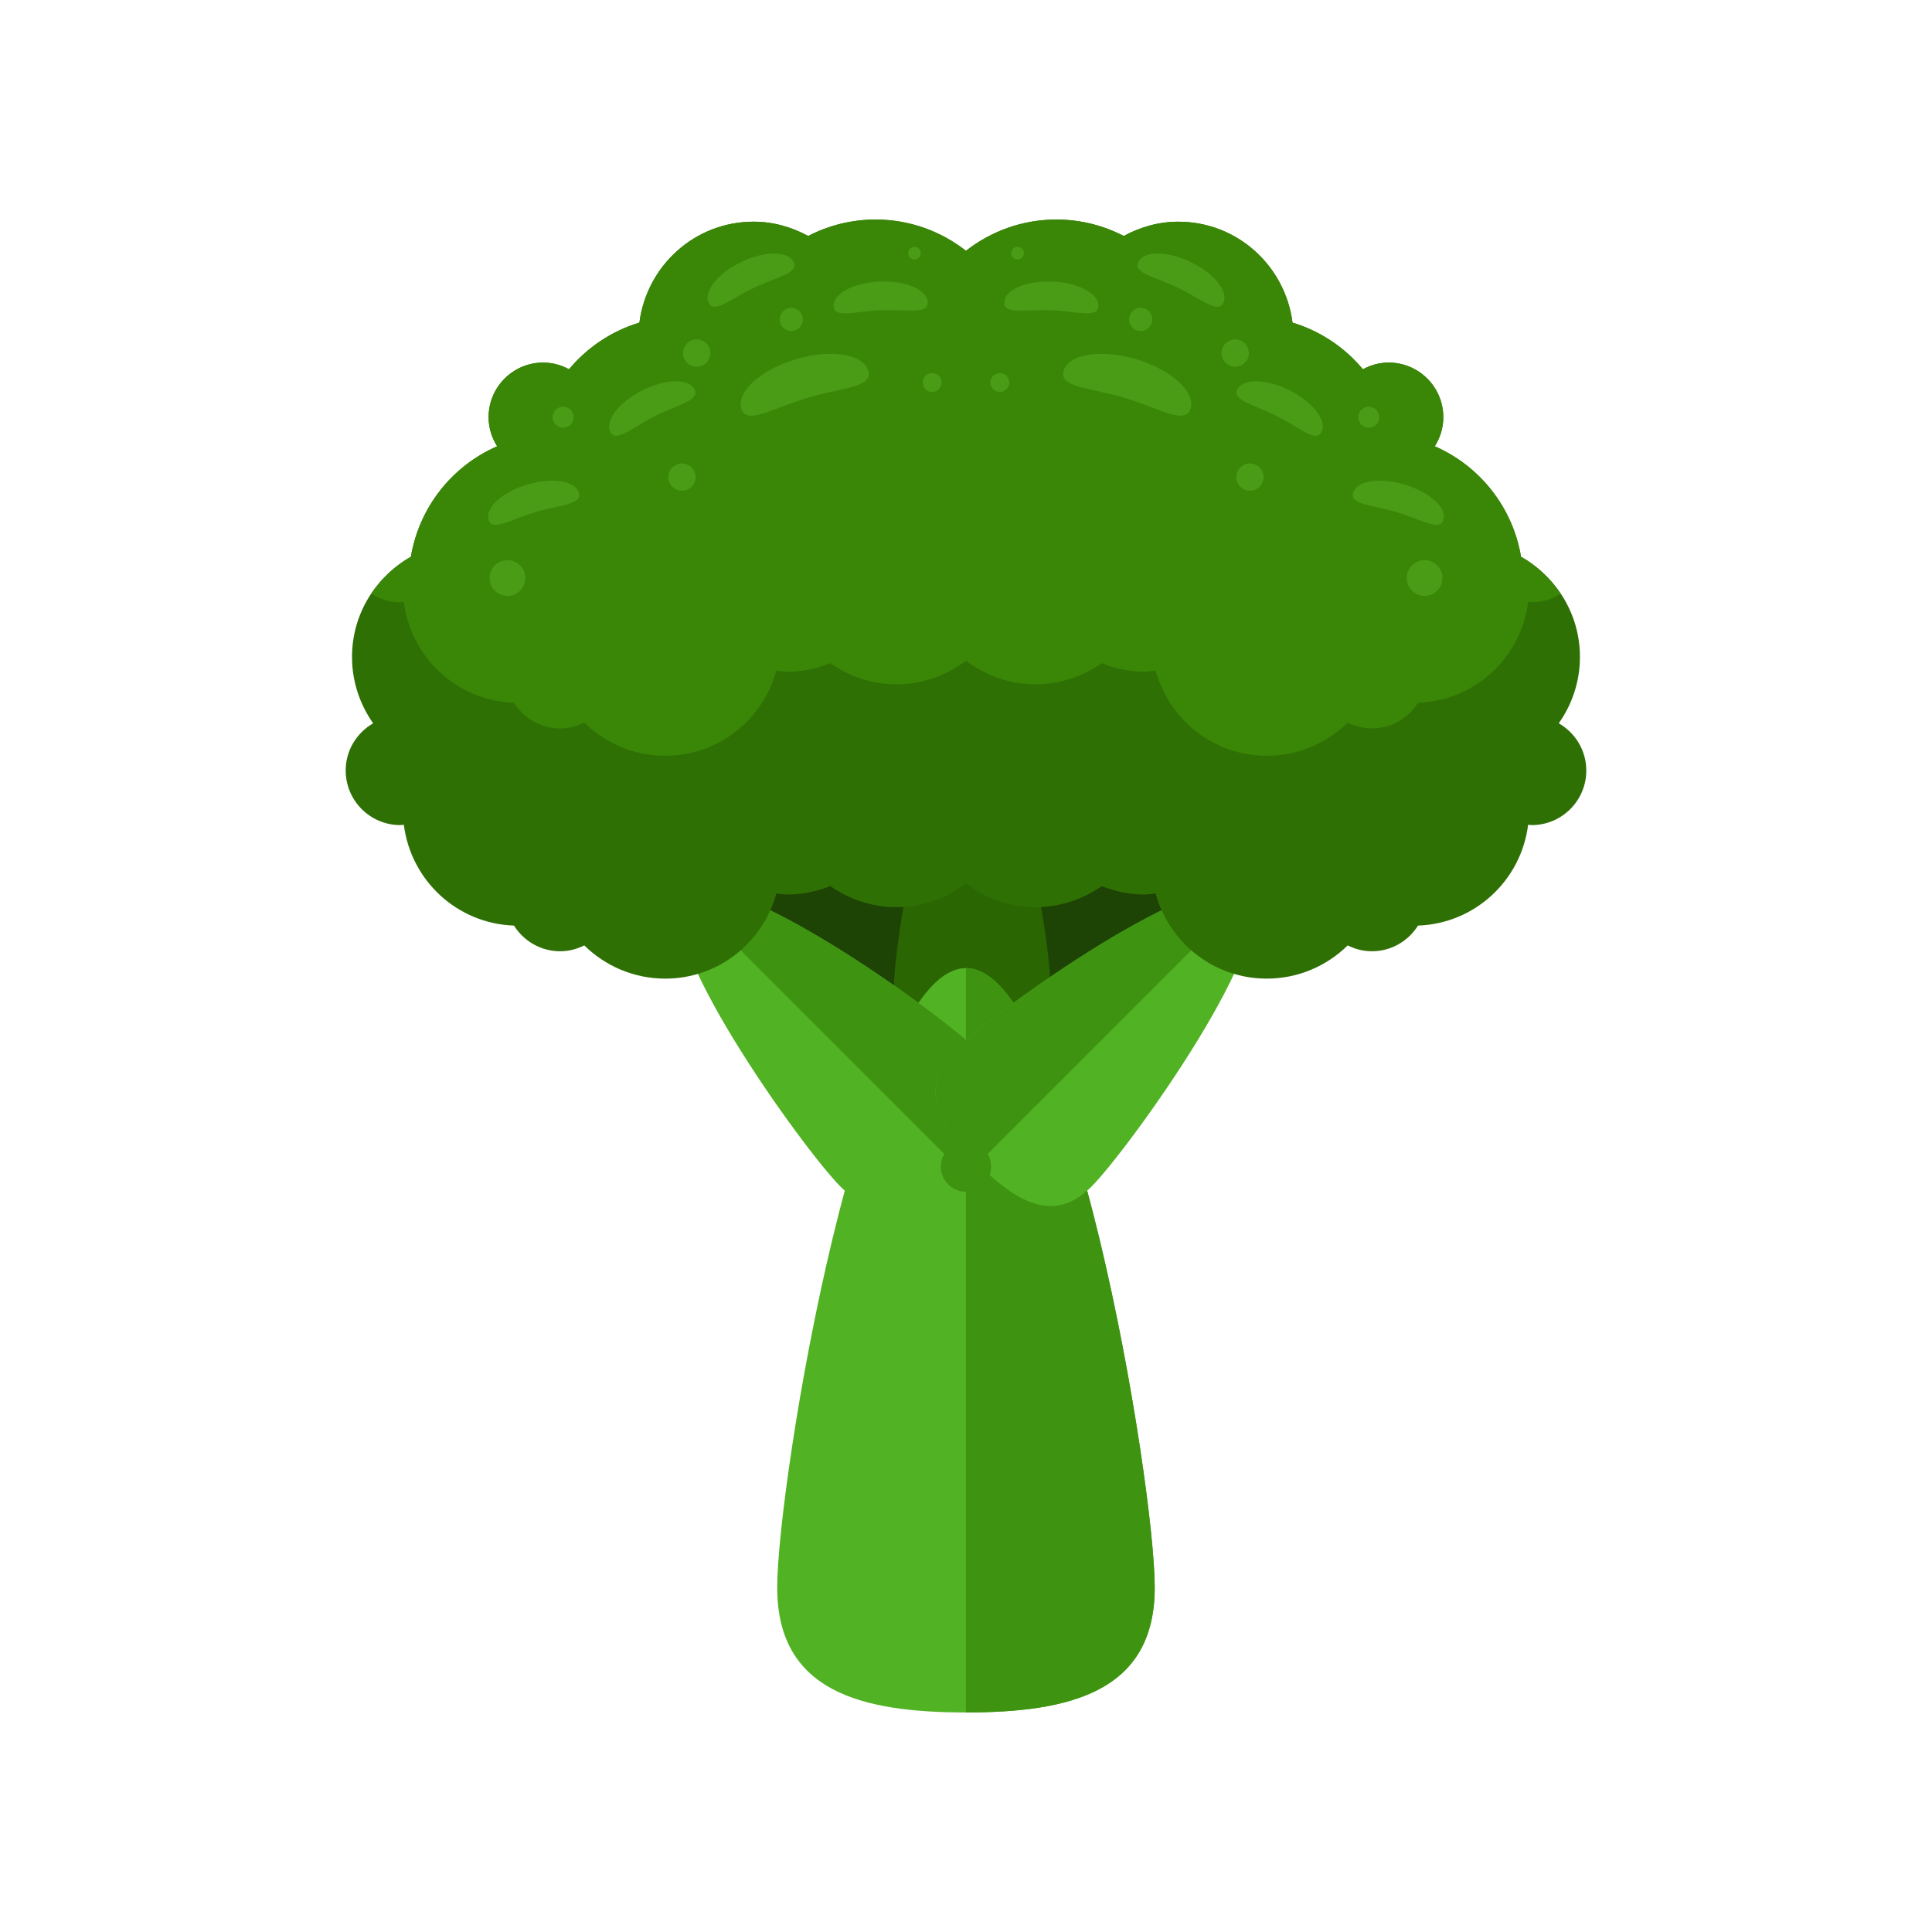
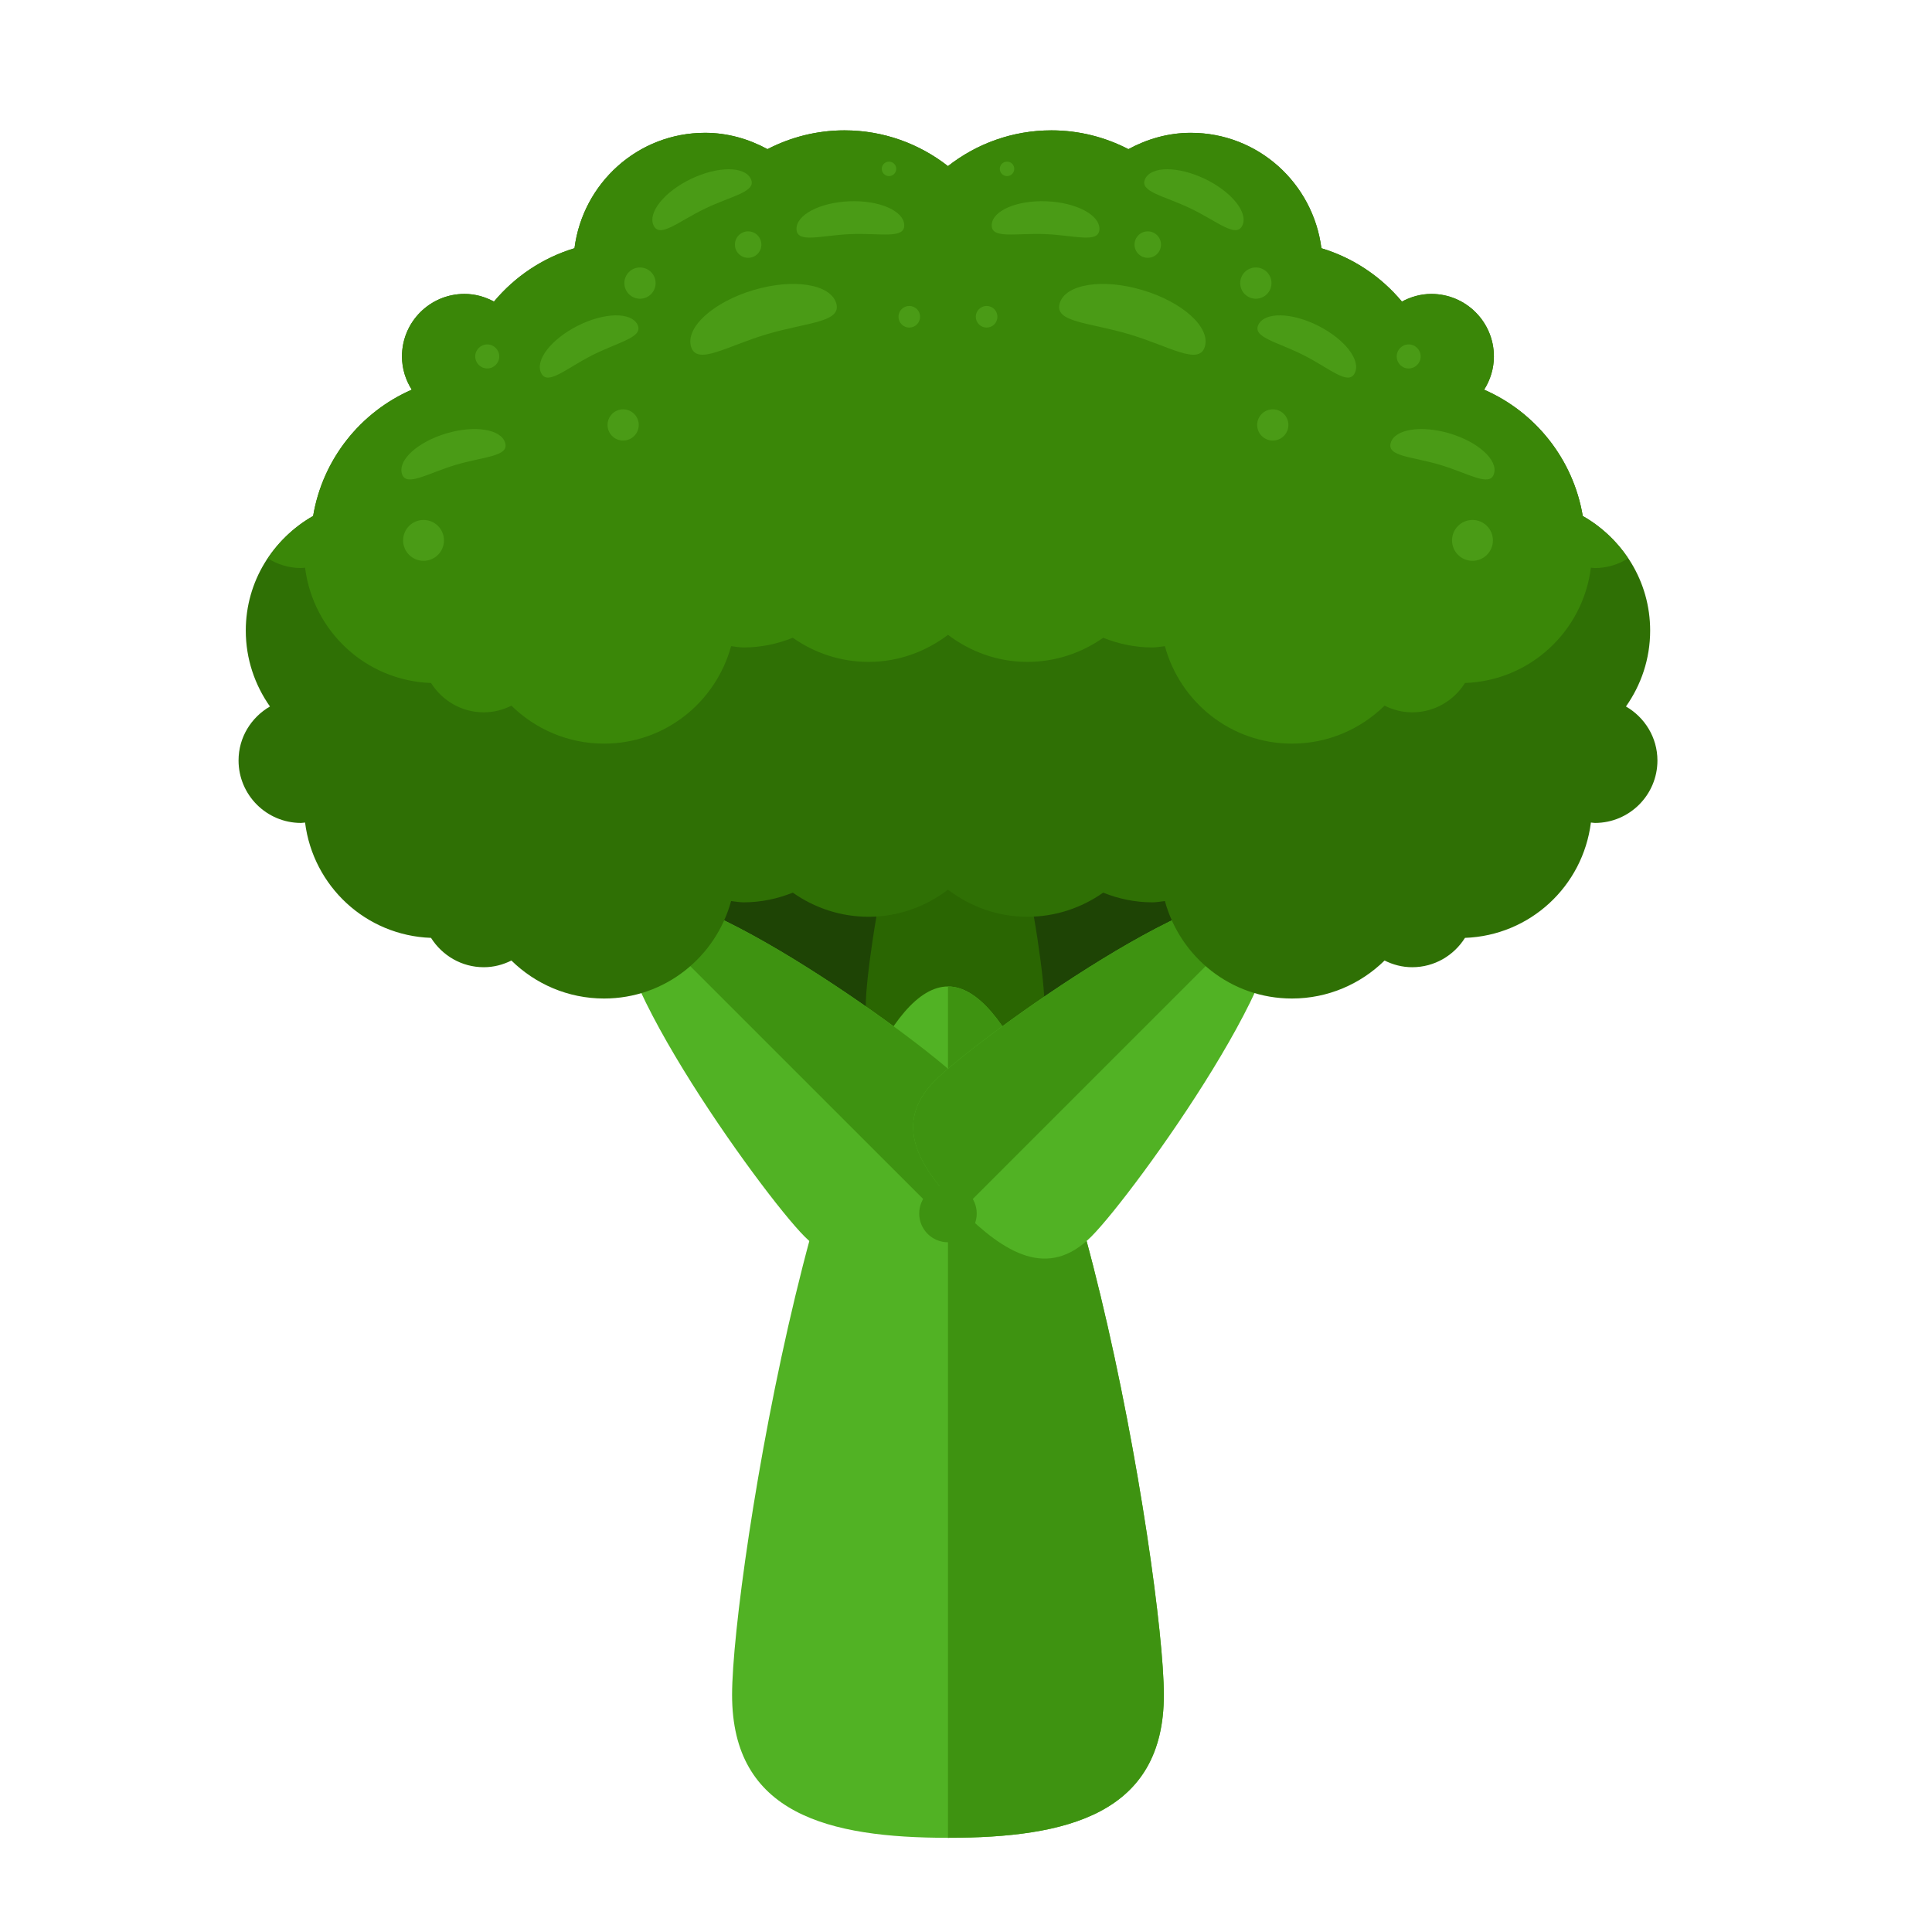
- <svg xmlns="http://www.w3.org/2000/svg" version="1.1" id="Layer_1" x="0px" y="0px" width="792px" height="792px" viewBox="-90 0 792 792" enable-background="new -90 0 792 792" xml:space="preserve">
-   <path fill="#1E4405" d="M153.861,292.582c-3.404,4.829-5.431,10.672-5.431,17.021c0,11.073,6.139,20.617,15.137,25.713  c2.133,12.747,10.605,23.323,22.108,28.353c-1.349,2.161-2.19,4.714-2.19,7.459c0,7.735,6.282,14.019,14.037,14.019  c2.391,0,4.62-0.65,6.598-1.721c4.667,5.604,10.92,9.802,18.064,11.972c1.864,14.582,14.19,25.905,29.28,25.905  c5.116,0,9.839-1.415,14.028-3.682c5.173,2.687,11.055,4.217,17.28,4.217c8.769,0,16.812-3.002,23.218-8.032  c6.408,5.02,14.458,8.032,23.217,8.032c6.226,0,12.106-1.529,17.28-4.217c4.188,2.257,8.931,3.682,14.019,3.682  c15.09,0,27.426-11.321,29.29-25.905c7.153-2.17,13.397-6.369,18.064-11.972c1.998,1.061,4.208,1.721,6.598,1.721  c7.765,0,14.038-6.282,14.038-14.019c0-2.745-0.822-5.308-2.19-7.459c11.504-5.02,20.006-15.605,22.128-28.353  c8.988-5.096,15.127-14.641,15.127-25.713c0-6.349-2.027-12.192-5.422-17.021c4.188-2.439,7.048-6.914,7.048-12.106  c0-7.755-6.273-14.037-14.028-14.037c-0.315,0-0.602,0.086-0.907,0.096c-1.799-14.267-13.628-25.36-28.257-25.886  c-2.486-3.939-6.848-6.579-11.848-6.579c-2.228,0-4.322,0.574-6.187,1.511c-5.364-5.269-12.681-8.529-20.788-8.529  c-13.665,0-25.063,9.294-28.496,21.87c-0.938-0.096-1.836-0.286-2.802-0.286c-3.922,0-7.642,0.804-11.045,2.18  c-4.829-3.394-10.673-5.412-17.012-5.412c-6.714,0-12.843,2.313-17.806,6.072c-4.973-3.759-11.092-6.072-17.815-6.072  c-6.321,0-12.183,2.018-16.992,5.412c-3.423-1.376-7.133-2.18-11.055-2.18c-0.957,0-1.855,0.2-2.782,0.287  c-3.453-12.575-14.832-21.87-28.506-21.87c-8.1,0-15.415,3.261-20.789,8.529c-1.865-0.947-3.958-1.511-6.187-1.511  c-5.011,0-9.362,2.639-11.857,6.579c-14.621,0.525-26.459,11.618-28.257,25.886c-0.296-0.01-0.592-0.096-0.898-0.096  c-7.745,0-14.027,6.282-14.027,14.037C146.813,285.668,149.663,290.143,153.861,292.582z" />
-   <path fill="#2A6602" d="M340.597,403.717c0,17.69-14.343,21.22-32.034,21.22c-17.692,0-32.035-3.529-32.035-21.2  c0-17.69,14.343-105.102,32.035-105.121C326.254,298.606,340.597,386.036,340.597,403.717z" />
-   <path fill="#51B224" d="M383.371,650.793c0,42.715-34.646,51.207-77.38,51.207s-77.379-8.502-77.379-51.207  c0-42.735,34.645-253.933,77.379-253.933S383.371,608.058,383.371,650.793z" />
-   <path fill="#3E9311" d="M305.991,396.86c42.735,0,77.38,211.197,77.38,253.933c0,42.715-34.646,51.207-77.38,51.207" />
-   <path fill="#51B224" d="M310.59,430.53c15.442,15.463,6.005,31.078-9.458,46.521c-15.453,15.442-31.059,24.909-46.501,9.467  c-15.463-15.463-79.331-104.384-63.888-119.838C206.206,351.219,295.127,415.087,310.59,430.53z" />
-   <path fill="#3E9311" d="M190.743,366.691c15.463-15.463,104.384,48.405,119.847,63.849c15.442,15.462,6.005,31.078-9.458,46.521" />
-   <path fill="#51B224" d="M301.391,430.53c-15.453,15.463-5.996,31.078,9.457,46.521c15.453,15.442,31.06,24.909,46.502,9.467  c15.463-15.463,79.321-104.384,63.878-119.838C405.774,351.219,316.844,415.087,301.391,430.53z" />
-   <path fill="#3E9311" d="M421.228,366.691c-15.453-15.463-104.384,48.405-119.838,63.849c-15.453,15.462-5.996,31.078,9.457,46.521" />
-   <path fill="#2F7005" d="M549.003,296.502c5.431-7.708,8.672-17.041,8.672-27.206c0-17.69-9.802-32.933-24.164-41.08  c-3.414-20.358-16.964-37.255-35.353-45.269c2.19-3.453,3.5-7.525,3.5-11.915c0-12.375-10.031-22.406-22.405-22.406  c-3.825,0-7.383,1.043-10.557,2.745c-7.449-8.932-17.424-15.673-28.86-19.125c-2.984-23.304-22.683-41.368-46.81-41.368  c-8.137,0-15.682,2.237-22.366,5.853C362.391,92.457,353.019,90,343.073,90c-14,0-26.851,4.81-37.083,12.813  C295.75,94.81,282.907,90,268.907,90c-9.945,0-19.326,2.457-27.598,6.731c-6.694-3.614-14.239-5.853-22.386-5.853  c-24.107,0-43.806,18.073-46.799,41.368c-11.418,3.452-21.41,10.193-28.86,19.125c-3.175-1.702-6.722-2.745-10.557-2.745  c-12.384,0-22.415,10.031-22.415,22.406c0,4.39,1.32,8.462,3.51,11.915c-18.388,8.023-31.939,24.91-35.353,45.269  c-14.343,8.147-24.145,23.39-24.145,41.08c0,10.155,3.241,19.498,8.663,27.206c-6.694,3.882-11.255,11.045-11.255,19.335  c0,12.374,10.031,22.405,22.405,22.405c0.488,0,0.957-0.124,1.435-0.143c2.878,22.806,21.764,40.507,45.145,41.338  c3.978,6.302,10.939,10.52,18.924,10.52c3.576,0,6.914-0.908,9.888-2.4c8.568,8.406,20.272,13.618,33.211,13.618  c21.831,0,40.039-14.841,45.537-34.932c1.492,0.144,2.945,0.459,4.475,0.459c6.245,0,12.173-1.282,17.643-3.471  c7.698,5.412,17.041,8.645,27.176,8.645c10.729,0,20.512-3.691,28.449-9.706c7.937,6.015,17.709,9.706,28.449,9.706  c10.127,0,19.479-3.232,27.176-8.645c5.451,2.19,11.389,3.471,17.653,3.471c1.511,0,2.983-0.315,4.466-0.459  c5.488,20.1,23.706,34.932,45.537,34.932c12.938,0,24.633-5.212,33.201-13.618c2.992,1.492,6.321,2.4,9.897,2.4  c8.004,0,14.947-4.208,18.924-10.52c23.361-0.832,42.267-18.531,45.135-41.338c0.488,0.019,0.957,0.143,1.443,0.143  c12.374,0,22.405-10.031,22.405-22.405C560.268,307.547,555.706,300.384,549.003,296.502z" />
-   <path fill="#3A8708" d="M75.554,246.739c2.878,22.806,21.765,40.517,45.145,41.339c3.979,6.302,10.939,10.519,18.924,10.519  c3.577,0,6.914-0.908,9.888-2.4c8.568,8.406,20.272,13.617,33.211,13.617c21.831,0,40.039-14.841,45.537-34.931  c1.492,0.153,2.945,0.459,4.475,0.459c6.245,0,12.172-1.282,17.643-3.471c7.698,5.412,17.041,8.645,27.176,8.645  c10.729,0,20.512-3.69,28.449-9.696c7.937,6.005,17.709,9.696,28.448,9.696c10.127,0,19.479-3.231,27.177-8.645  c5.45,2.19,11.388,3.471,17.652,3.471c1.512,0,2.983-0.306,4.466-0.459c5.488,20.1,23.706,34.931,45.537,34.931  c12.938,0,24.633-5.211,33.201-13.617c2.992,1.492,6.321,2.4,9.897,2.4c8.004,0,14.947-4.208,18.924-10.519  c23.361-0.822,42.267-18.531,45.135-41.339c0.488,0.02,0.957,0.144,1.444,0.144c4.37,0,8.433-1.3,11.876-3.471  c-4.15-6.226-9.687-11.465-16.228-15.186c-3.414-20.359-16.964-37.255-35.353-45.269c2.19-3.453,3.5-7.525,3.5-11.915  c0-12.375-10.031-22.406-22.405-22.406c-3.825,0-7.383,1.043-10.557,2.745c-7.449-8.932-17.424-15.673-28.86-19.125  c-2.984-23.304-22.683-41.368-46.81-41.368c-8.137,0-15.682,2.237-22.366,5.853C362.391,92.457,353.019,90,343.073,90  c-14,0-26.851,4.81-37.083,12.813C295.75,94.81,282.907,90,268.907,90c-9.945,0-19.326,2.457-27.598,6.731  c-6.694-3.614-14.239-5.853-22.386-5.853c-24.107,0-43.806,18.073-46.799,41.368c-11.418,3.452-21.41,10.193-28.86,19.125  c-3.175-1.702-6.722-2.745-10.557-2.745c-12.384,0-22.415,10.031-22.415,22.406c0,4.39,1.32,8.462,3.51,11.915  c-18.388,8.023-31.939,24.91-35.353,45.269c-6.551,3.72-12.086,8.96-16.228,15.186c3.433,2.18,7.506,3.471,11.876,3.471  C74.607,246.873,75.076,246.758,75.554,246.739z" />
+ <svg xmlns="http://www.w3.org/2000/svg" version="1.1" id="Layer_1" x="0px" y="0px" width="600px" height="600px" viewBox="96 96 600 600" enable-background="new 96 96 600 600" xml:space="preserve">
+   <path fill="#1E4405" d="M258.588,312.01c-2.949,4.184-4.705,9.247-4.705,14.748c0,9.594,5.318,17.864,13.115,22.279  c1.848,11.044,9.188,20.208,19.155,24.566c-1.168,1.873-1.897,4.085-1.897,6.463c0,6.702,5.443,12.146,12.163,12.146  c2.072,0,4.003-0.563,5.717-1.491c4.044,4.856,9.461,8.493,15.651,10.374c1.615,12.635,12.294,22.445,25.369,22.445  c4.433,0,8.524-1.228,12.155-3.19c4.482,2.327,9.579,3.653,14.972,3.653c7.597,0,14.565-2.601,20.117-6.959  c5.552,4.35,12.526,6.959,20.115,6.959c5.395,0,10.488-1.325,14.973-3.653c3.628,1.955,7.738,3.19,12.146,3.19  c13.074,0,23.763-9.809,25.379-22.445c6.197-1.881,11.607-5.519,15.65-10.374c1.731,0.919,3.646,1.491,5.717,1.491  c6.728,0,12.163-5.442,12.163-12.146c0-2.378-0.712-4.6-1.897-6.463c9.967-4.35,17.334-13.521,19.172-24.566  c7.788-4.415,13.107-12.686,13.107-22.279c0-5.501-1.756-10.564-4.698-14.748c3.63-2.113,6.107-5.991,6.107-10.489  c0-6.719-5.435-12.163-12.154-12.163c-0.273,0-0.522,0.075-0.786,0.083c-1.559-12.362-11.808-21.973-24.483-22.429  c-2.153-3.413-5.933-5.7-10.266-5.7c-1.931,0-3.745,0.498-5.36,1.309c-4.647-4.565-10.987-7.39-18.012-7.39  c-11.841,0-21.715,8.053-24.69,18.949c-0.812-0.083-1.591-0.248-2.428-0.248c-3.398,0-6.621,0.696-9.568,1.889  c-4.186-2.94-9.248-4.689-14.74-4.689c-5.818,0-11.129,2.003-15.429,5.261c-4.309-3.257-9.61-5.261-15.436-5.261  c-5.477,0-10.556,1.749-14.723,4.689c-2.966-1.192-6.18-1.889-9.578-1.889c-0.83,0-1.607,0.173-2.411,0.249  c-2.992-10.895-12.851-18.949-24.699-18.949c-7.019,0-13.356,2.825-18.013,7.39c-1.616-0.821-3.429-1.309-5.361-1.309  c-4.341,0-8.111,2.286-10.273,5.7c-12.668,0.455-22.925,10.066-24.483,22.429c-0.257-0.009-0.513-0.083-0.778-0.083  c-6.711,0-12.153,5.443-12.153,12.162C252.481,306.019,254.951,309.896,258.588,312.01z" />
+   <path fill="#2A6602" d="M420.384,408.301c0,15.328-12.428,18.387-27.756,18.387c-15.329,0-27.756-3.058-27.756-18.368  c0-15.328,12.428-91.065,27.756-91.082C407.956,317.229,420.384,392.982,420.384,408.301z" />
+   <path fill="#51B224" d="M457.445,622.378c0,37.01-30.02,44.368-67.045,44.368c-37.027,0-67.045-7.366-67.045-44.368  c0-37.027,30.018-220.017,67.045-220.017C427.426,402.361,457.445,585.351,457.445,622.378z" />
+   <path fill="#3E9311" d="M390.4,402.361c37.025,0,67.045,182.988,67.045,220.017c0,37.01-30.02,44.368-67.045,44.368" />
+   <path fill="#51B224" d="M394.385,431.533c13.38,13.398,5.202,26.928-8.194,40.308c-13.39,13.38-26.911,21.582-40.291,8.203  c-13.398-13.398-68.736-90.443-55.355-103.833C303.942,362.814,380.986,418.153,394.385,431.533z" />
+   <path fill="#3E9311" d="M290.544,376.221c13.397-13.398,90.441,41.939,103.84,55.322c13.38,13.396,5.202,26.926-8.194,40.307" />
+   <path fill="#51B224" d="M386.414,431.533c-13.389,13.398-5.195,26.928,8.194,40.308c13.388,13.38,26.911,21.582,40.291,8.203  c13.396-13.398,68.727-90.443,55.347-103.833C476.856,362.814,399.803,418.153,386.414,431.533z" />
+   <path fill="#3E9311" d="M490.246,376.221c-13.389-13.398-90.443,41.939-103.832,55.322c-13.39,13.396-5.196,26.926,8.192,40.307" />
+   <path fill="#2F7005" d="M600.955,315.406c4.706-6.679,7.514-14.766,7.514-23.573c0-15.327-8.492-28.534-20.937-35.593  c-2.958-17.639-14.698-32.279-30.631-39.223c1.896-2.992,3.032-6.52,3.032-10.324c0-10.722-8.691-19.414-19.413-19.414  c-3.314,0-6.396,0.903-9.146,2.378c-6.454-7.739-15.098-13.58-25.006-16.571c-2.586-20.191-19.652-35.843-40.558-35.843  c-7.051,0-13.588,1.938-19.379,5.071c-7.165-3.703-15.285-5.832-23.902-5.832c-12.13,0-23.266,4.168-32.13,11.102  c-8.873-6.934-20-11.102-32.13-11.102c-8.617,0-16.745,2.129-23.912,5.832c-5.8-3.131-12.337-5.071-19.396-5.071  c-20.887,0-37.955,15.659-40.548,35.843c-9.894,2.991-18.551,8.832-25.005,16.571c-2.751-1.475-5.824-2.378-9.147-2.378  c-10.73,0-19.422,8.691-19.422,19.414c0,3.804,1.144,7.332,3.042,10.324c-15.932,6.951-27.673,21.583-30.631,39.223  c-12.428,7.06-20.921,20.266-20.921,35.593c0,8.799,2.809,16.894,7.506,23.573c-5.8,3.363-9.751,9.569-9.751,16.752  c0,10.722,8.692,19.413,19.413,19.413c0.423,0,0.83-0.107,1.244-0.124c2.494,19.76,18.857,35.097,39.115,35.817  c3.447,5.46,9.479,9.114,16.396,9.114c3.099,0,5.991-0.787,8.567-2.079c7.424,7.283,17.565,11.799,28.776,11.799  c18.915,0,34.691-12.858,39.454-30.266c1.293,0.125,2.552,0.397,3.878,0.397c5.411,0,10.547-1.111,15.287-3.007  c6.67,4.689,14.765,7.49,23.546,7.49c9.296,0,17.772-3.197,24.649-8.409c6.878,5.212,15.344,8.409,24.649,8.409  c8.774,0,16.877-2.8,23.546-7.49c4.724,1.897,9.868,3.007,15.296,3.007c1.31,0,2.584-0.272,3.869-0.397  c4.756,17.415,20.541,30.266,39.456,30.266c11.21,0,21.343-4.516,28.767-11.799c2.592,1.292,5.477,2.079,8.575,2.079  c6.935,0,12.951-3.646,16.396-9.114c20.24-0.722,36.622-16.056,39.106-35.817c0.423,0.017,0.829,0.124,1.251,0.124  c10.721,0,19.412-8.691,19.412-19.413C610.715,324.976,606.764,318.77,600.955,315.406z" />
+   <path fill="#3A8708" d="M190.74,272.29c2.494,19.76,18.858,35.105,39.115,35.818c3.448,5.46,9.479,9.114,16.397,9.114  c3.1,0,5.99-0.787,8.567-2.08c7.423,7.283,17.564,11.798,28.775,11.798c18.916,0,34.691-12.858,39.455-30.266  c1.293,0.132,2.552,0.398,3.877,0.398c5.411,0,10.546-1.111,15.287-3.008c6.67,4.689,14.765,7.491,23.546,7.491  c9.296,0,17.772-3.197,24.649-8.401c6.877,5.203,15.344,8.401,24.648,8.401c8.774,0,16.877-2.799,23.547-7.491  c4.723,1.898,9.867,3.008,15.295,3.008c1.31,0,2.584-0.266,3.869-0.398c4.755,17.416,20.541,30.266,39.456,30.266  c11.21,0,21.342-4.515,28.767-11.798c2.592,1.293,5.477,2.08,8.575,2.08c6.935,0,12.95-3.646,16.396-9.114  c20.24-0.712,36.622-16.057,39.107-35.818c0.422,0.017,0.829,0.125,1.25,0.125c3.786,0,7.308-1.126,10.29-3.007  c-3.595-5.395-8.393-9.934-14.061-13.158c-2.958-17.64-14.698-32.279-30.632-39.223c1.898-2.992,3.033-6.52,3.033-10.324  c0-10.722-8.691-19.413-19.412-19.413c-3.314,0-6.397,0.904-9.148,2.378c-6.454-7.738-15.096-13.58-25.006-16.57  c-2.584-20.191-19.652-35.843-40.557-35.843c-7.05,0-13.588,1.938-19.379,5.071c-7.183-3.712-15.303-5.841-23.92-5.841  c-12.13,0-23.266,4.168-32.13,11.102c-8.873-6.934-20-11.102-32.13-11.102c-8.617,0-16.745,2.129-23.912,5.832  c-5.8-3.131-12.337-5.071-19.396-5.071c-20.887,0-37.955,15.659-40.548,35.843c-9.894,2.991-18.551,8.832-25.005,16.571  c-2.751-1.475-5.824-2.378-9.147-2.378c-10.73,0-19.422,8.691-19.422,19.414c0,3.804,1.144,7.332,3.042,10.324  c-15.932,6.951-27.673,21.583-30.631,39.223c-5.677,3.223-10.473,7.763-14.061,13.158c2.974,1.889,6.503,3.007,10.29,3.007  C189.919,272.405,190.326,272.306,190.74,272.29z" />
  <g>
-     <path fill="#4A9B16" d="M265.933,151.964c2.084,6.895-10.624,6.847-24.986,11.141c-14.363,4.293-24.968,11.312-27.043,4.417   c-2.047-6.894,7.927-15.96,22.3-20.253C250.557,142.976,263.868,145.08,265.933,151.964z" />
-     <path fill="#4A9B16" d="M147.272,201.987c1.482,4.925-7.545,4.886-17.767,7.927c-10.222,3.069-17.786,8.061-19.239,3.155   c-1.473-4.916,5.642-11.36,15.864-14.43C136.352,195.589,145.818,197.081,147.272,201.987z" />
-     <path fill="#4A9B16" d="M194.692,159.605c2.314,4.58-6.579,6.139-16.104,10.939c-9.534,4.82-16.084,11.055-18.398,6.484   c-2.314-4.58,3.547-12.163,13.082-16.982C182.796,155.235,192.378,155.044,194.692,159.605z" />
-     <path fill="#4A9B16" d="M290.317,123.909c0.201,5.125-8.539,2.849-19.182,3.271c-10.663,0.449-19.229,3.404-19.431-1.722   c-0.2-5.116,8.281-9.6,18.943-10.041C281.3,114.996,290.117,118.792,290.317,123.909z" />
-     <path fill="#4A9B16" d="M235.333,107.394c2.209,4.628-6.722,6.005-16.313,10.605c-9.639,4.627-16.304,10.749-18.532,6.12   c-2.2-4.619,3.806-12.096,13.406-16.725C223.523,102.794,233.125,102.785,235.333,107.394z" />
-     <circle fill="#4A9B16" cx="195.601" cy="144.745" r="5.604" />
-     <circle fill="#4A9B16" cx="140.855" cy="171.032" r="4.303" />
-     <circle fill="#4A9B16" cx="118.021" cy="236.966" r="7.325" />
-     <circle fill="#4A9B16" cx="189.567" cy="195.589" r="5.594" />
-     <circle fill="#4A9B16" cx="284.858" cy="103.798" r="2.592" />
-     <circle fill="#4A9B16" cx="234.368" cy="130.947" r="4.743" />
-     <circle fill="#4A9B16" cx="292.125" cy="156.813" r="3.873" />
-     <path fill="#4A9B16" d="M346.048,151.964c-2.095,6.895,10.623,6.847,24.986,11.141c14.362,4.293,24.968,11.312,27.033,4.417   c2.057-6.894-7.918-15.96-22.29-20.253C361.424,142.976,348.114,145.08,346.048,151.964z" />
-     <path fill="#4A9B16" d="M464.699,201.987c-1.463,4.925,7.555,4.886,17.776,7.927c10.222,3.069,17.776,8.061,19.231,3.155   c1.481-4.916-5.633-11.36-15.855-14.43C475.629,195.589,466.152,197.081,464.699,201.987z" />
-     <path fill="#4A9B16" d="M417.288,159.605c-2.323,4.58,6.579,6.139,16.104,10.939c9.543,4.82,16.084,11.055,18.389,6.484   c2.323-4.58-3.538-12.163-13.072-16.982C429.185,155.235,419.594,155.044,417.288,159.605z" />
-     <path fill="#4A9B16" d="M321.673,123.909c-0.22,5.125,8.53,2.849,19.173,3.271c10.662,0.449,19.23,3.404,19.432-1.722   c0.2-5.116-8.281-9.6-18.943-10.041C330.681,114.996,321.864,118.792,321.673,123.909z" />
-     <path fill="#4A9B16" d="M376.667,107.394c-2.218,4.628,6.704,6.005,16.294,10.605c9.64,4.627,16.294,10.749,18.531,6.12   c2.219-4.619-3.796-12.096-13.405-16.725C388.457,102.794,378.848,102.785,376.667,107.394z" />
-     <circle fill="#4A9B16" cx="416.342" cy="144.745" r="5.604" />
-     <path fill="#4A9B16" d="M466.832,171.033c0,2.38,1.904,4.312,4.274,4.312c2.4,0,4.313-1.932,4.313-4.312   c0-2.381-1.912-4.304-4.313-4.304C468.744,166.721,466.832,168.652,466.832,171.033z" />
-     <circle fill="#4A9B16" cx="493.989" cy="236.966" r="7.325" />
-     <circle fill="#4A9B16" cx="422.414" cy="195.589" r="5.594" />
-     <circle fill="#4A9B16" cx="327.162" cy="103.798" r="2.592" />
-     <circle fill="#4A9B16" cx="377.604" cy="130.947" r="4.743" />
-     <circle fill="#4A9B16" cx="319.846" cy="156.813" r="3.873" />
+     <path fill="#4A9B16" d="M355.692,190.172c1.805,5.974-9.206,5.933-21.649,9.653c-12.445,3.719-21.633,9.801-23.431,3.827   c-1.774-5.973,6.869-13.828,19.321-17.548C342.37,182.385,353.903,184.208,355.692,190.172z" />
+     <path fill="#4A9B16" d="M252.879,233.514c1.284,4.268-6.537,4.234-15.394,6.869c-8.856,2.659-15.41,6.984-16.669,2.733   c-1.277-4.259,4.888-9.843,13.745-12.503C243.417,227.971,251.619,229.264,252.879,233.514z" />
+     <path fill="#4A9B16" d="M293.966,196.793c2.004,3.968-5.7,5.319-13.953,9.478c-8.261,4.177-13.936,9.579-15.941,5.618   c-2.005-3.968,3.073-10.538,11.334-14.714C283.659,193.006,291.96,192.841,293.966,196.793z" />
+     <path fill="#4A9B16" d="M376.819,165.865c0.173,4.44-7.399,2.468-16.62,2.834c-9.239,0.389-16.661,2.949-16.836-1.492   c-0.173-4.433,7.175-8.318,16.413-8.7C369.006,158.142,376.646,161.431,376.819,165.865z" />
+     <path fill="#4A9B16" d="M329.179,151.556c1.914,4.009-5.825,5.202-14.134,9.188c-8.352,4.009-14.126,9.313-16.057,5.303   c-1.906-4.002,3.297-10.48,11.615-14.491C318.946,147.569,327.266,147.562,329.179,151.556z" />
+     <circle fill="#4A9B16" cx="294.754" cy="183.918" r="4.855" />
+     <circle fill="#4A9B16" cx="247.319" cy="206.694" r="3.729" />
+     <circle fill="#4A9B16" cx="227.535" cy="263.822" r="6.346" />
+     <circle fill="#4A9B16" cx="289.525" cy="227.971" r="4.847" />
+     <circle fill="#4A9B16" cx="372.089" cy="148.439" r="2.246" />
+     <circle fill="#4A9B16" cx="328.343" cy="171.962" r="4.109" />
+     <circle fill="#4A9B16" cx="378.385" cy="194.374" r="3.356" />
+     <path fill="#4A9B16" d="M425.106,190.172c-1.814,5.974,9.204,5.933,21.649,9.653c12.443,3.719,21.633,9.801,23.423,3.827   c1.781-5.973-6.86-13.828-19.313-17.548C438.43,182.385,426.897,184.208,425.106,190.172z" />
+     <path fill="#4A9B16" d="M527.911,233.514c-1.267,4.268,6.546,4.234,15.401,6.869c8.857,2.659,15.401,6.984,16.663,2.733   c1.282-4.259-4.88-9.843-13.738-12.503C537.381,227.971,529.17,229.264,527.911,233.514z" />
+     <path fill="#4A9B16" d="M486.833,196.793c-2.015,3.968,5.7,5.319,13.952,9.478c8.269,4.177,13.936,9.579,15.934,5.618   c2.012-3.968-3.065-10.538-11.326-14.714C497.14,193.006,488.83,192.841,486.833,196.793z" />
+     <path fill="#4A9B16" d="M403.987,165.865c-0.189,4.44,7.391,2.468,16.612,2.834c9.237,0.389,16.661,2.949,16.837-1.492   c0.174-4.433-7.176-8.318-16.413-8.7C411.792,158.142,404.152,161.431,403.987,165.865z" />
+     <path fill="#4A9B16" d="M451.637,151.556c-1.922,4.009,5.809,5.202,14.118,9.188c8.352,4.009,14.117,9.313,16.056,5.303   c1.923-4.002-3.289-10.48-11.615-14.491C461.852,147.569,453.525,147.562,451.637,151.556z" />
+     <circle fill="#4A9B16" cx="486.013" cy="183.918" r="4.855" />
+     <path fill="#4A9B16" d="M529.759,206.695c0,2.062,1.65,3.735,3.703,3.735c2.08,0,3.737-1.674,3.737-3.735   c0-2.063-1.656-3.729-3.737-3.729C531.416,202.959,529.759,204.632,529.759,206.695z" />
+     <circle fill="#4A9B16" cx="553.289" cy="263.822" r="6.346" />
+     <circle fill="#4A9B16" cx="491.273" cy="227.971" r="4.847" />
+     <circle fill="#4A9B16" cx="408.743" cy="148.439" r="2.246" />
+     <circle fill="#4A9B16" cx="452.448" cy="171.962" r="4.109" />
+     <circle fill="#4A9B16" cx="402.404" cy="194.374" r="3.356" />
  </g>
-   <circle fill="#3E9311" cx="305.991" cy="478.238" r="10.308" />
+   <circle fill="#3E9311" cx="390.4" cy="472.869" r="8.932" />
</svg>
